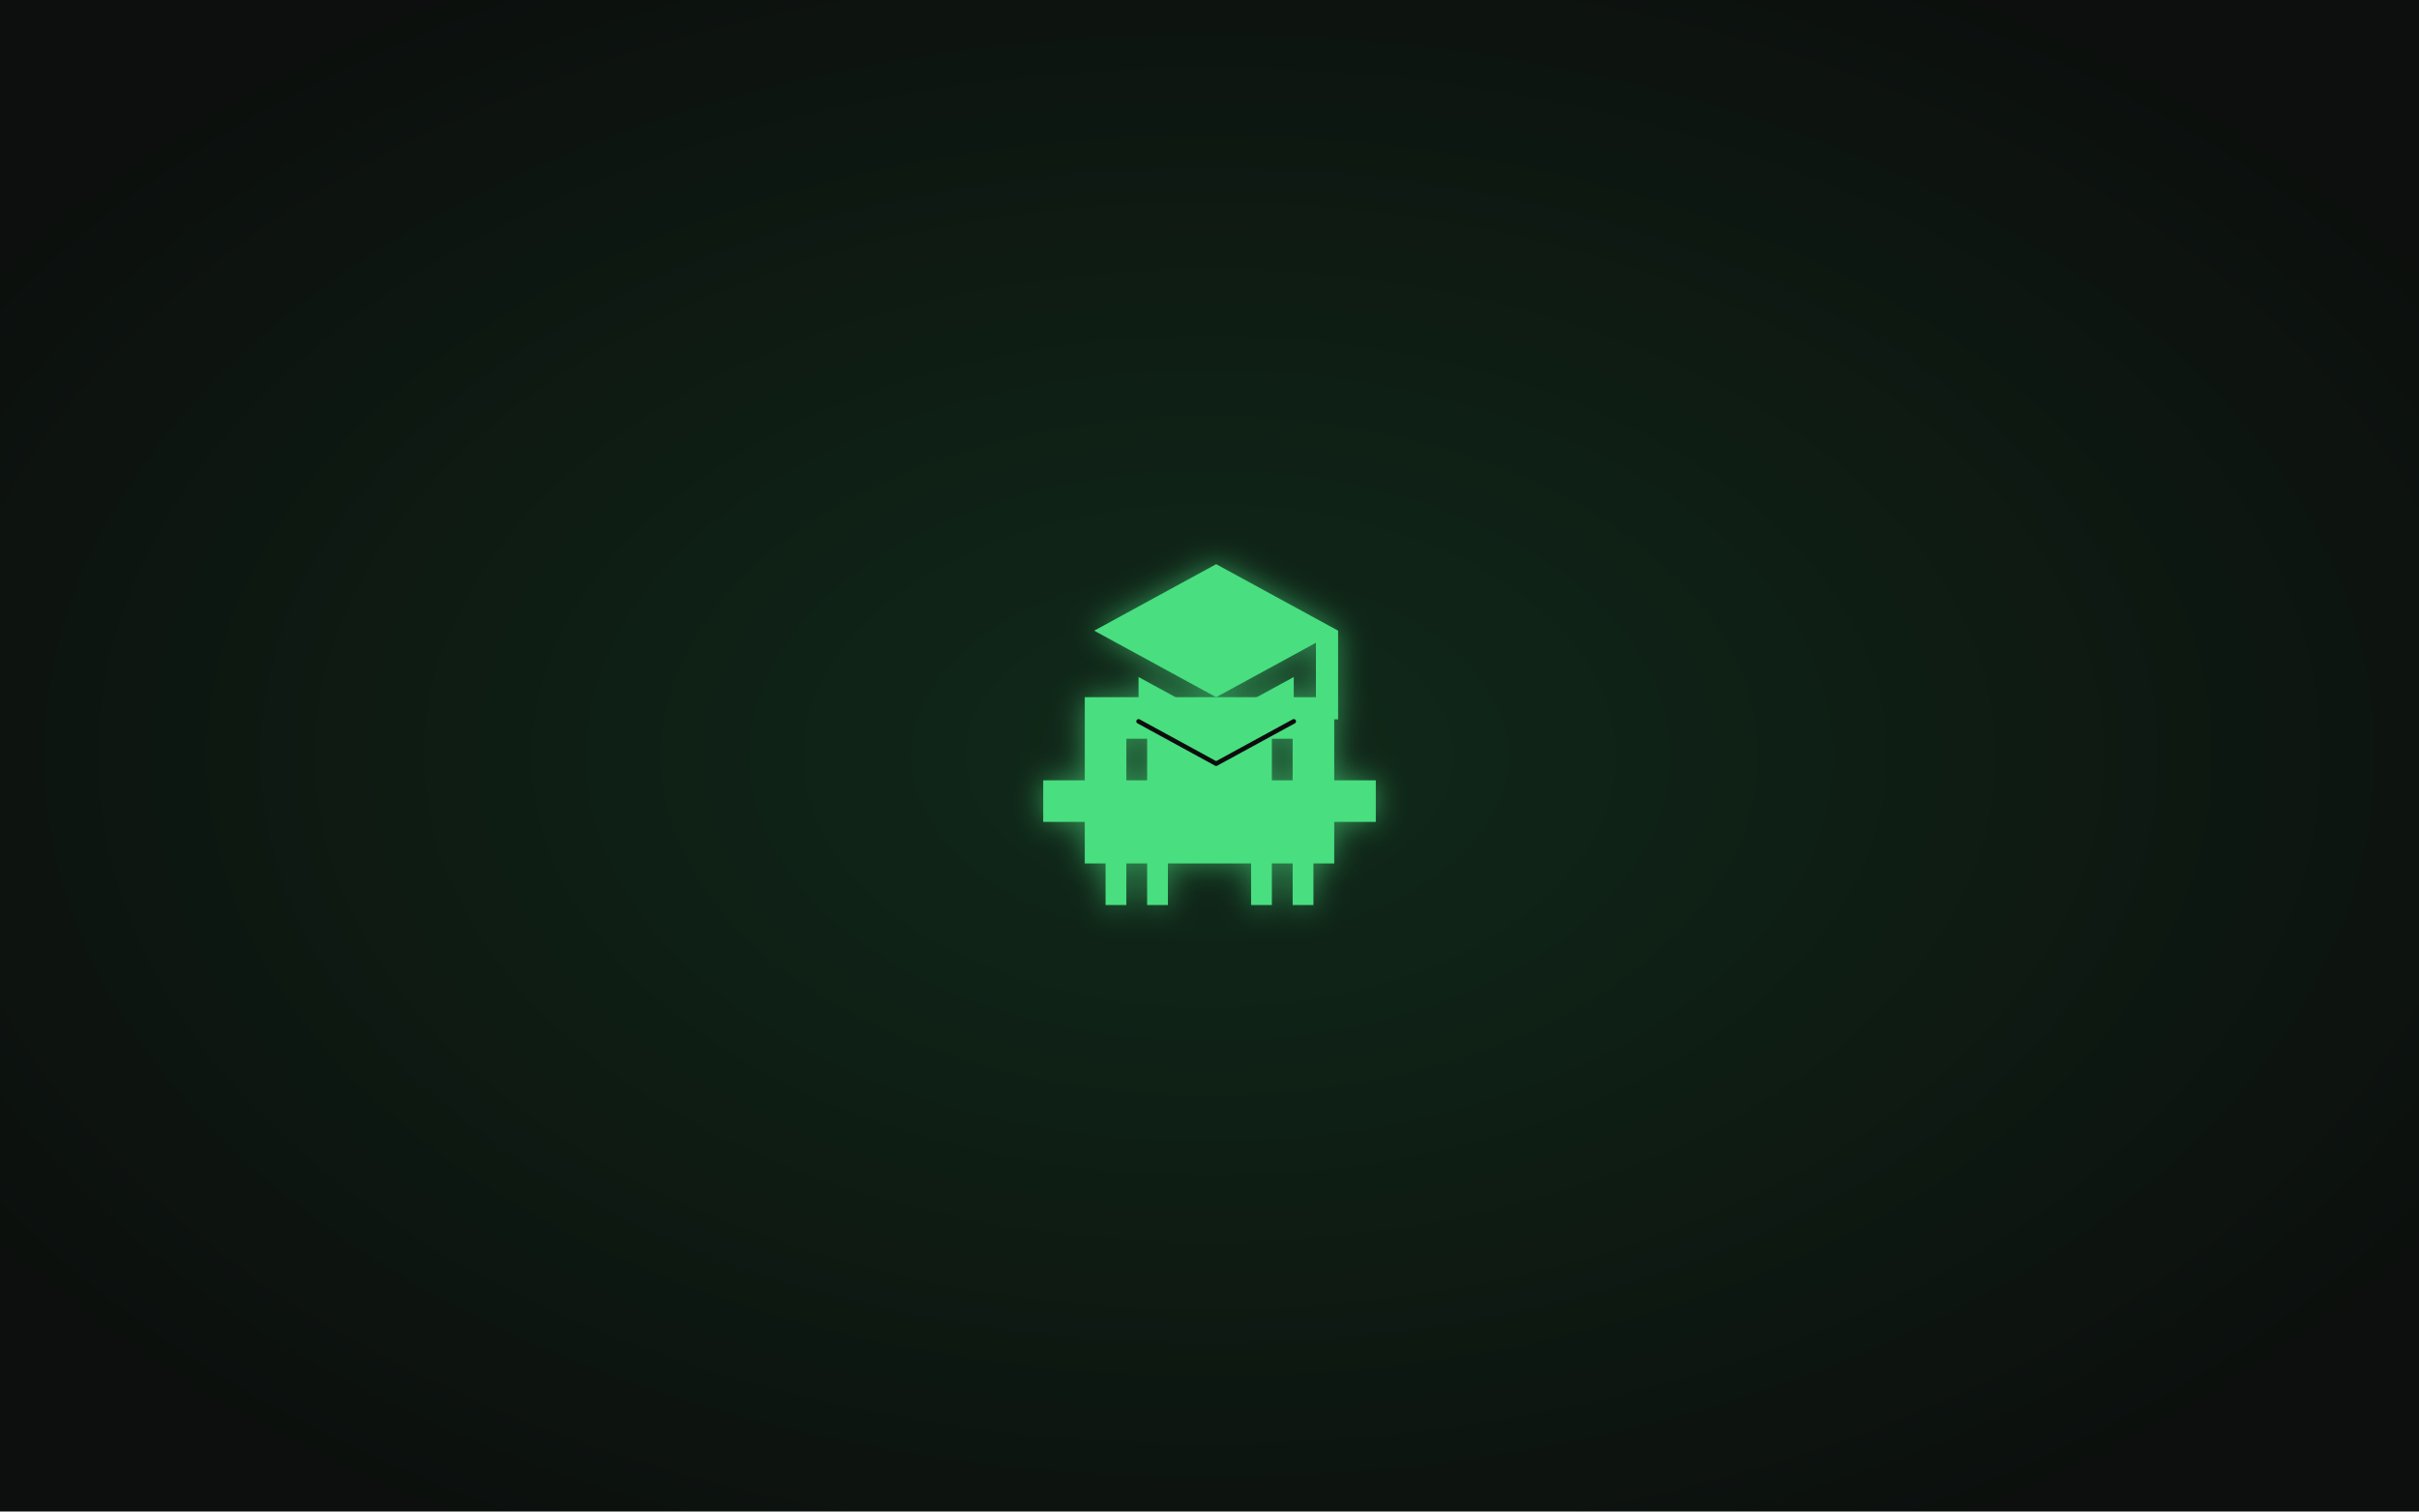
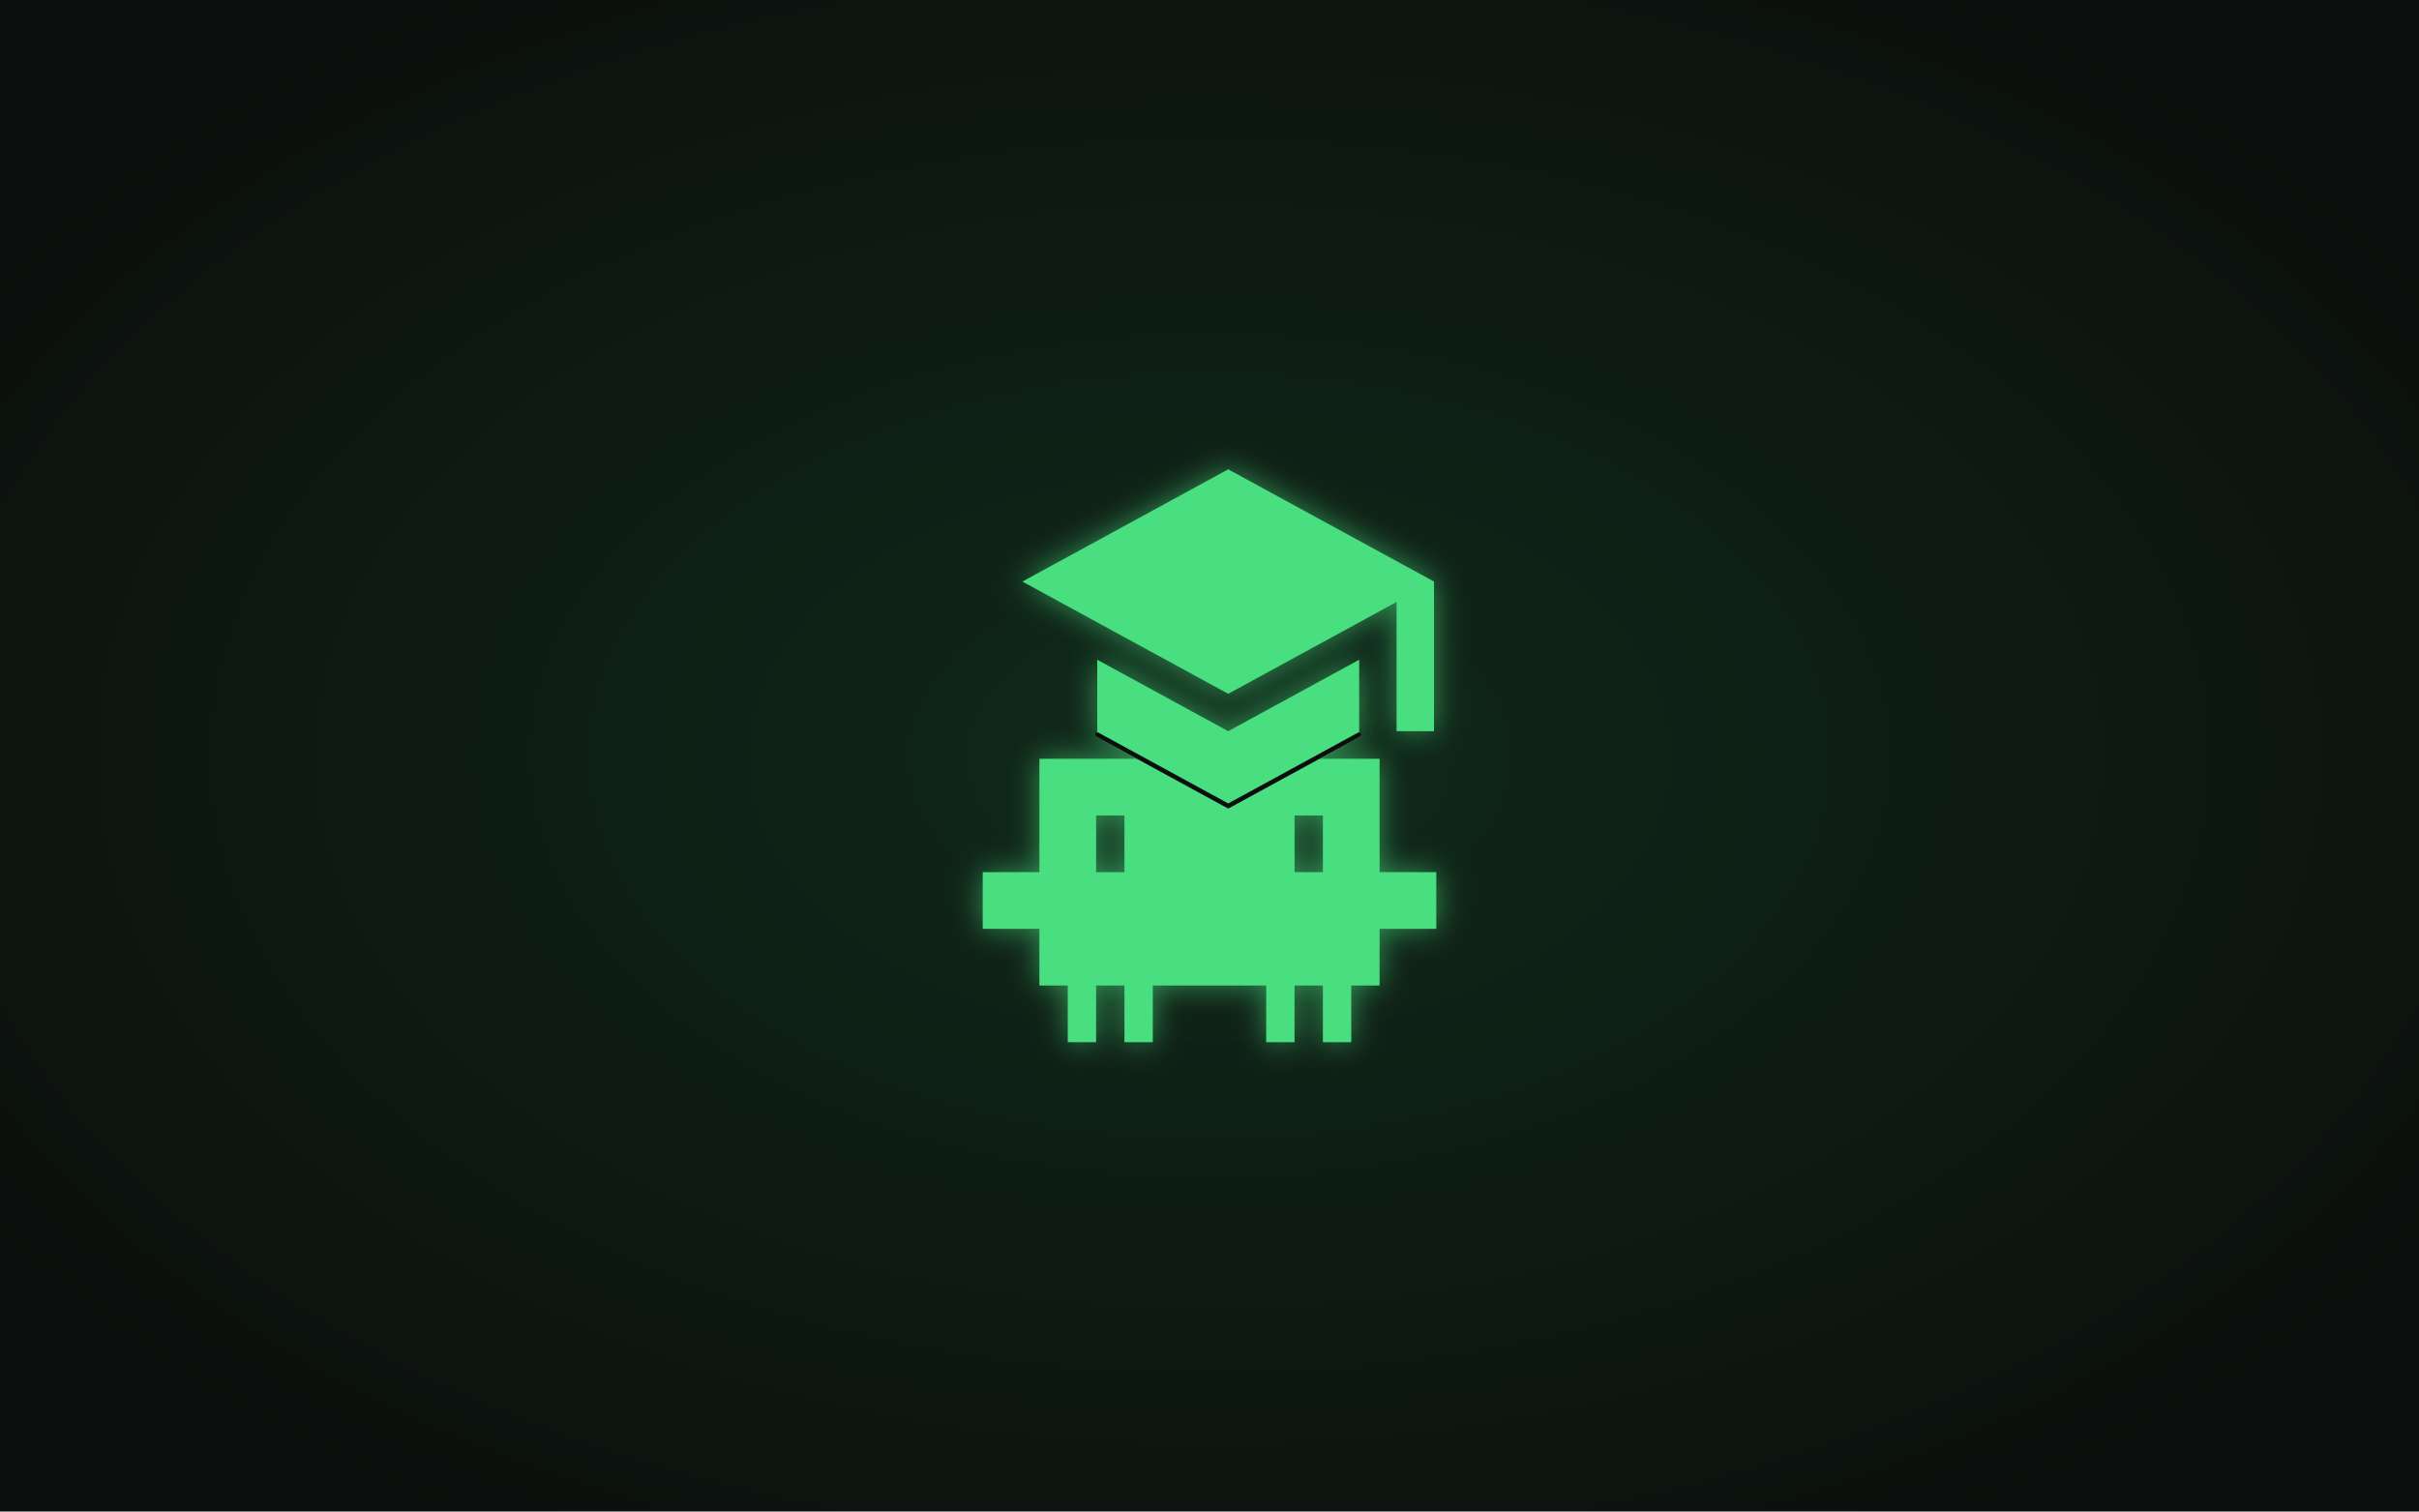
<svg xmlns="http://www.w3.org/2000/svg" viewBox="0 0 1600 1000" role="img" aria-labelledby="t">
  <defs>
    <filter id="glow" filterUnits="userSpaceOnUse" x="0" y="0" width="1600" height="1000">
      <feGaussianBlur stdDeviation="10" result="b" />
      <feComponentTransfer in="b" result="bf">
        <feFuncA type="linear" slope="0.6" />
      </feComponentTransfer>
      <feMerge>
        <feMergeNode in="bf" />
        <feMergeNode in="SourceGraphic" />
      </feMerge>
    </filter>
    <radialGradient id="bg" cx="50%" cy="50%" r="60%">
      <stop offset="0" stop-color="#102a1a" />
      <stop offset="1" stop-color="#0c0f0d" />
    </radialGradient>
  </defs>
  <rect width="100%" height="100%" fill="url(#bg)" />
  <g filter="url(#glow)">
-     <g transform="translate(690 420) scale(9.166667)" fill="#4ade80">
+     <g transform="translate(650 445.75) scale(12.5)" fill="#4ade80">
      <path d="M21 10.5h3v3h-3v3h-1.5v3H18v-3h-1.5v3H15v-3H9v3H7.5v-3H6v3H4.5v-3H3v-3H0v-3h3v-6h18Zm-15 0h1.5v-3H6Zm10.5 0H18v-3h-1.5z" />
    </g>
-     <g transform="translate(716.4 351.25) scale(7.333333)" fill="#4ade80">
+     <g transform="translate(663.875 273.375) scale(12.375)" fill="#4ade80">
      <path d="M12 3L1 9l11 6l9-4.91V17h2V9M5 13.18v4L12 21l7-3.82v-4L12 17z" />
    </g>
-     <path d="M753.067 477.237L804.4 505.25L855.733 477.237" stroke="#0c0f0d" stroke-width="3" fill="none" stroke-linecap="round" stroke-linejoin="round" />
+     <path d="M725.75 485.977L812.375 533.25L899 485.977" stroke="#0c0f0d" stroke-width="3" fill="none" stroke-linecap="round" stroke-linejoin="round" />
  </g>
</svg>
